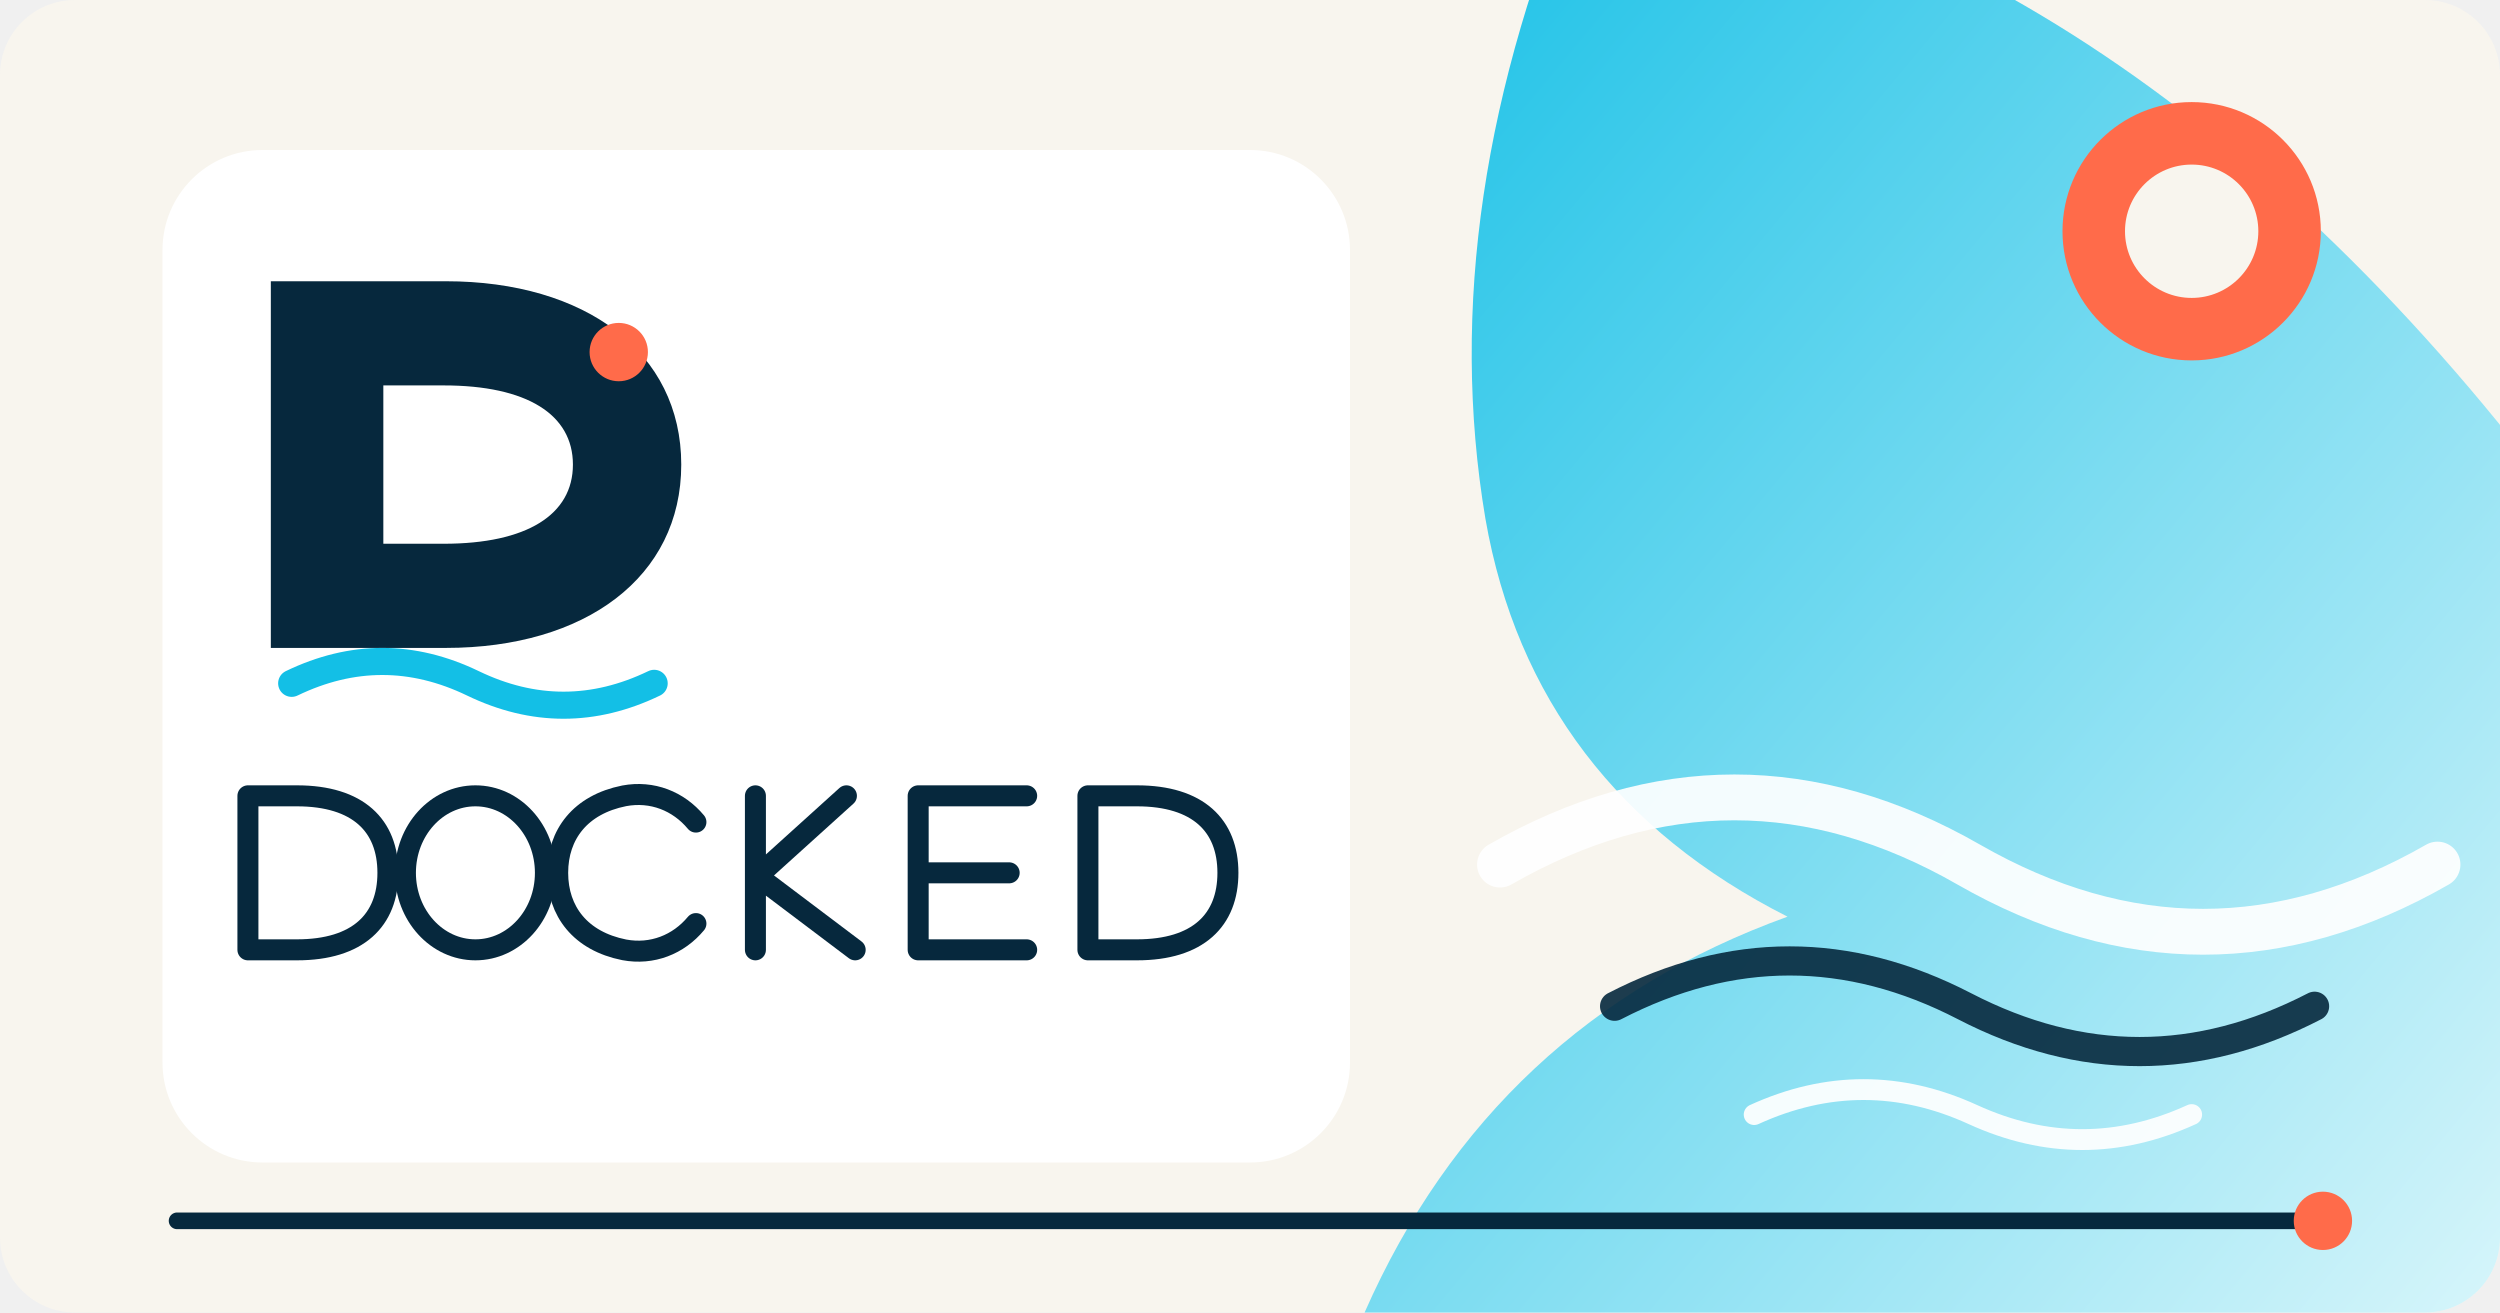
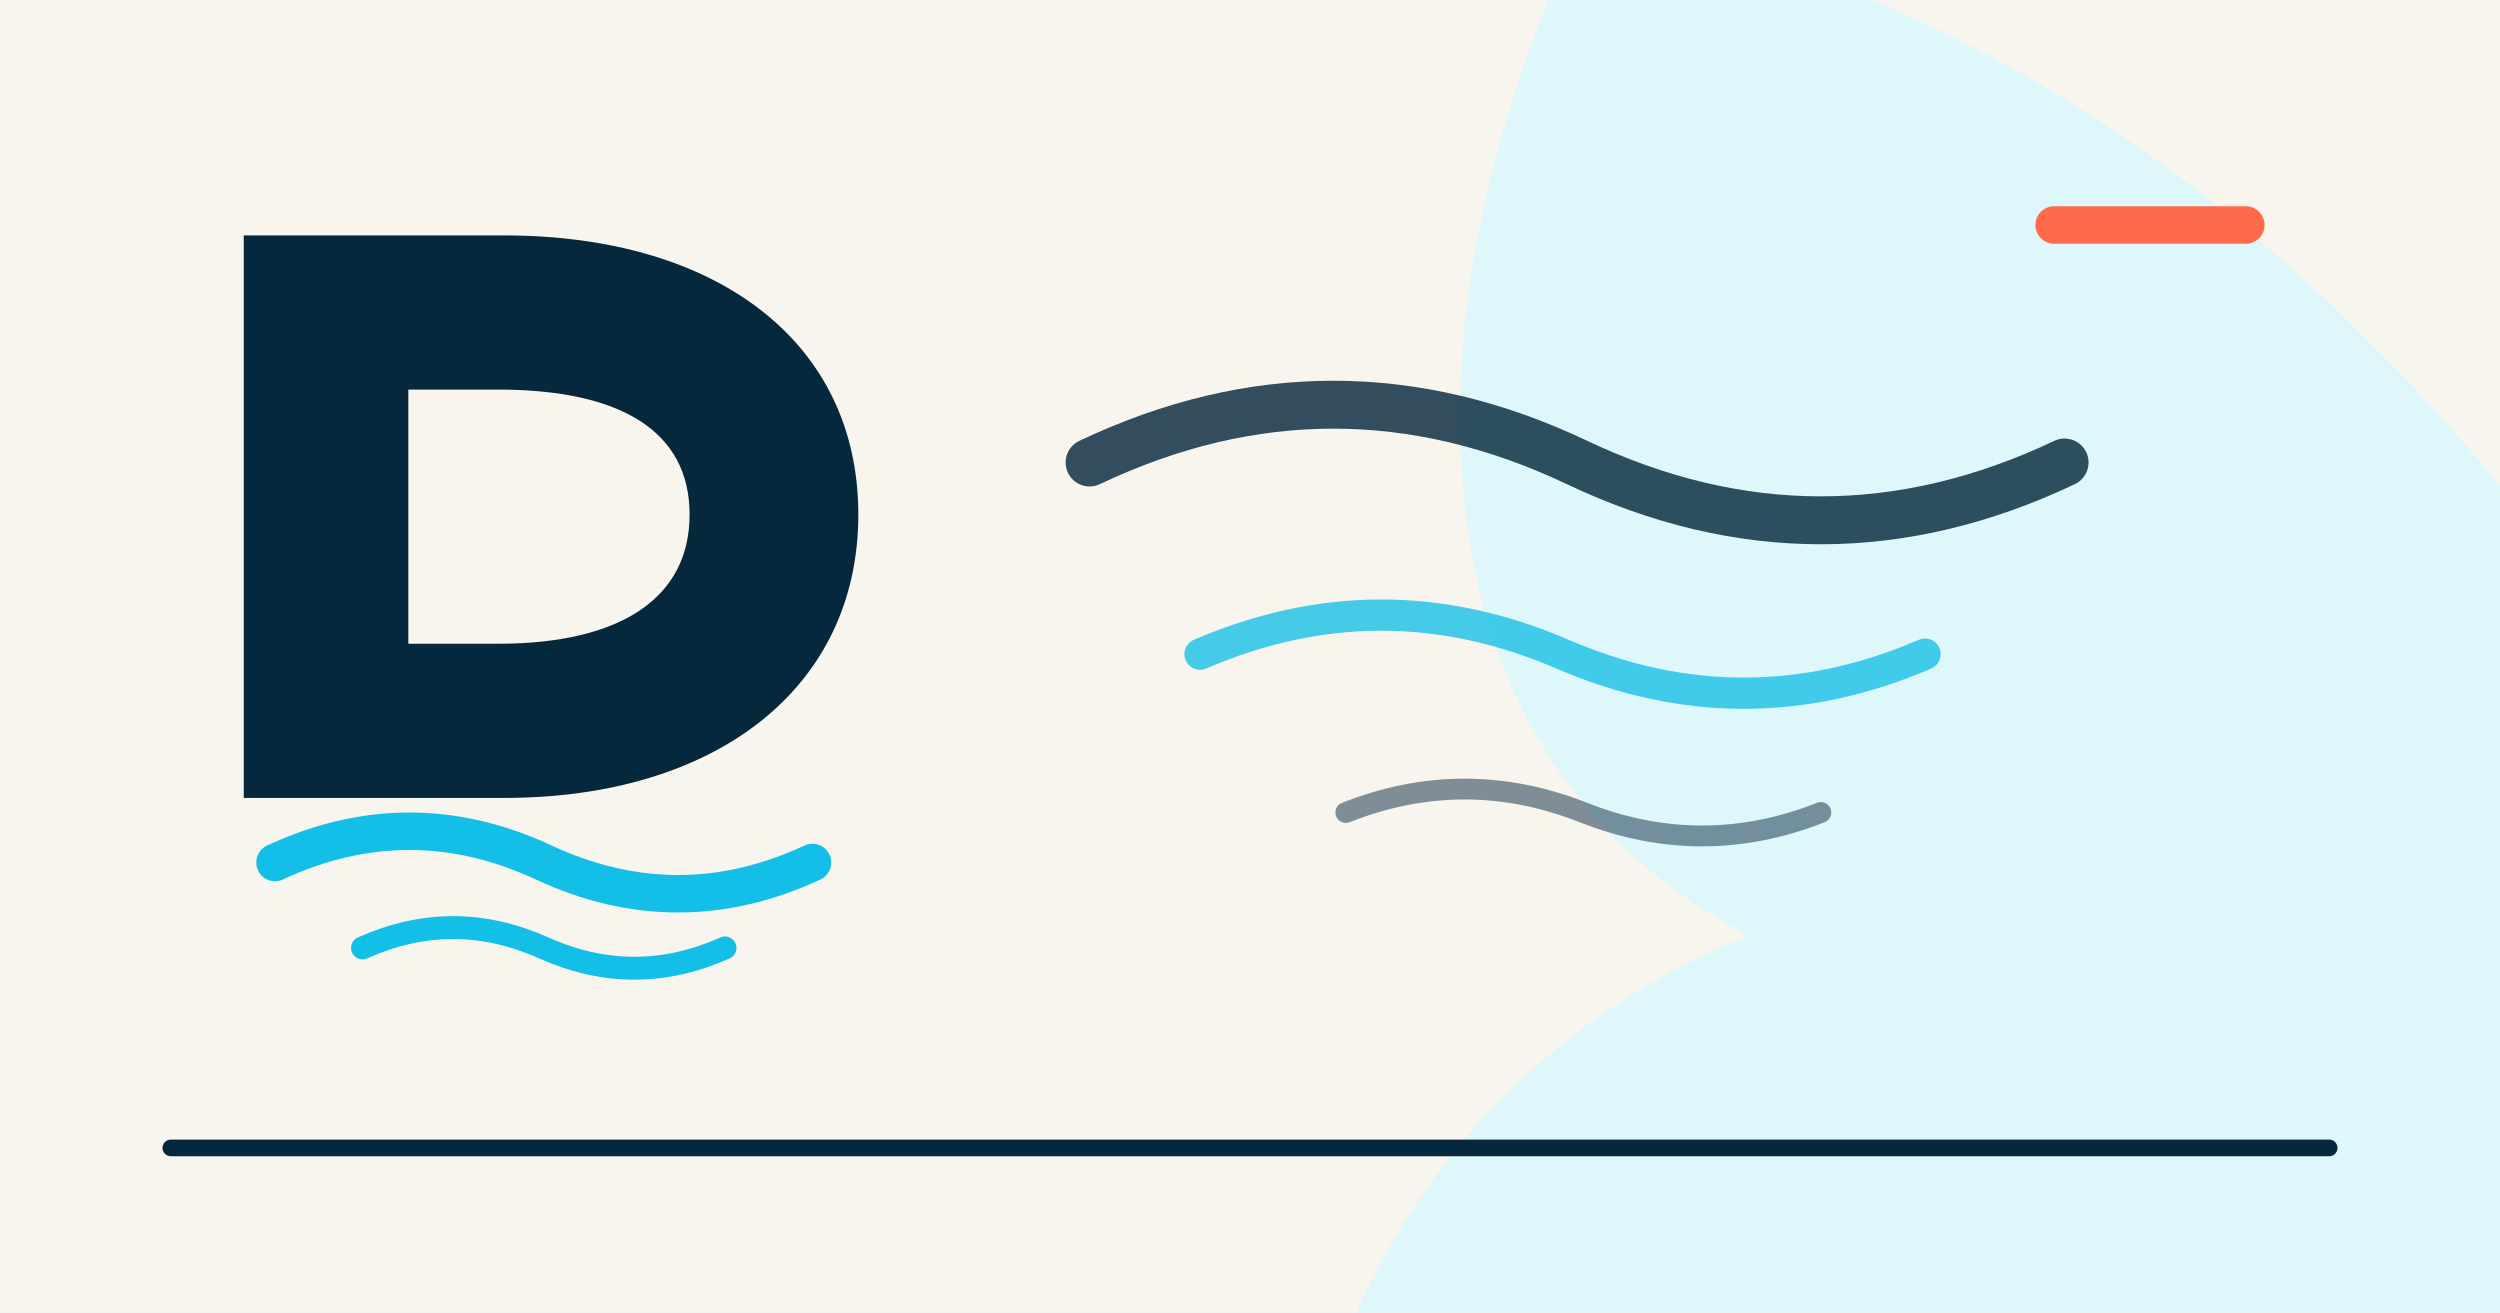
- <svg xmlns="http://www.w3.org/2000/svg" viewBox="0 0 1200 630" role="img" aria-label="Docked social sharing preview template" focusable="false">
-   <defs>
-     <clipPath id="docked-social-rounding">
-       <rect width="1200" height="630" rx="36" />
-     </clipPath>
-     <linearGradient id="docked-social-water" x1="0" y1="0" x2="1" y2="1">
-       <stop offset="0" stop-color="#13BFE6" />
-       <stop offset="1" stop-color="#DDF7FB" />
-     </linearGradient>
-   </defs>
-   <g clip-path="url(#docked-social-rounding)">
-     <rect width="1200" height="630" fill="#F8F5EE" />
-     <path d="M760-70c170 20 337 129 480 326v374H655c41-93 109-156 203-190-81-41-130-105-145-191-17-101-1-207 47-319Z" fill="url(#docked-social-water)" />
-     <circle cx="1052" cy="111" r="62" fill="#FF6B4A" />
-     <circle cx="1052" cy="111" r="32" fill="#F8F5EE" />
-     <path d="M720 415c75-43 150-43 225 0s150 43 225 0" fill="none" stroke="#FFFFFF" stroke-linecap="round" stroke-width="22" opacity=".92" />
-     <path d="M775 483c56-29 112-29 168 0s112 29 168 0" fill="none" stroke="#06283D" stroke-linecap="round" stroke-width="14" opacity=".9" />
-     <path d="M842 535c35-16 70-16 105 0s70 16 105 0" fill="none" stroke="#FFFFFF" stroke-linecap="round" stroke-width="10" opacity=".92" />
-     <rect x="78" y="72" width="570" height="486" rx="48" fill="#FFFFFF" />
-     <path fill="#06283D" fill-rule="evenodd" d="M130 135h84c67 0 113 34 113 88s-46 88-113 88h-84V135Zm54 50v76h29c40 0 62-14 62-38s-22-38-62-38h-29Z" />
-     <circle cx="297" cy="169" r="14" fill="#FF6B4A" />
-     <path d="M140 328c29-14 58-14 87 0s58 14 87 0" fill="none" stroke="#13BFE6" stroke-linecap="round" stroke-width="13" />
-     <g transform="translate(119 382) scale(.84)" fill="none" stroke="#06283D" stroke-linecap="round" stroke-linejoin="round" stroke-width="12">
-       <path d="M0 0v88h28c35 0 52-17 52-44S63 0 28 0H0" />
-       <ellipse cx="130" cy="44" rx="40" ry="44" />
-       <path d="M256 15c-10-12-25-18-41-15-25 5-38 22-38 44s13 39 38 44c16 3 31-3 41-15" />
-       <path d="M290 0v88m0-41 52-47m-52 45 57 43" />
-       <path d="M383 0v88m0-88h62m-62 44h52m-52 44h62" />
-       <path d="M480 0v88h28c35 0 52-17 52-44S543 0 508 0h-28" />
-     </g>
-     <path d="M85 586h1030" fill="none" stroke="#06283D" stroke-linecap="round" stroke-width="8" />
-     <circle cx="1115" cy="586" r="14" fill="#FF6B4A" />
-   </g>
+ <svg xmlns="http://www.w3.org/2000/svg" viewBox="0 0 1200 630" aria-hidden="true" focusable="false">
+   <path d="M0 0h1200v630H0Z" fill="#F8F5EE" />
+   <path d="M760-40c165 28 312 119 440 273v397H651c38-84 101-145 188-181-72-38-116-98-132-180-17-92 1-195 53-309Z" fill="#DDF7FB" />
+   <path fill="#06283D" fill-rule="evenodd" d="M117 113h125c102 0 170 51 170 134s-68 136-170 136H117V113Zm79 74v122h43c59 0 92-22 92-62s-33-60-92-60h-43Z" />
+   <path d="M132 414c43-20 86-20 129 0s86 20 129 0" fill="none" stroke="#13BFE6" stroke-linecap="round" stroke-width="18" />
+   <path d="M174 455c29-13 58-13 87 0s58 13 87 0" fill="none" stroke="#13BFE6" stroke-linecap="round" stroke-width="11" />
+   <path d="M523 222c78-37 156-37 234 0s156 37 234 0" fill="none" stroke="#06283D" stroke-linecap="round" stroke-width="23" opacity=".82" />
+   <path d="M576 314c58-25 116-25 174 0s116 25 174 0" fill="none" stroke="#13BFE6" stroke-linecap="round" stroke-width="15" opacity=".78" />
+   <path d="M646 390c38-15 76-15 114 0s76 15 114 0" fill="none" stroke="#06283D" stroke-linecap="round" stroke-width="10" opacity=".5" />
+   <path d="M82 551h1036" fill="none" stroke="#06283D" stroke-linecap="round" stroke-width="8" />
+   <path d="M986 108h92" fill="none" stroke="#FF6B4A" stroke-linecap="round" stroke-width="18" />
</svg>
